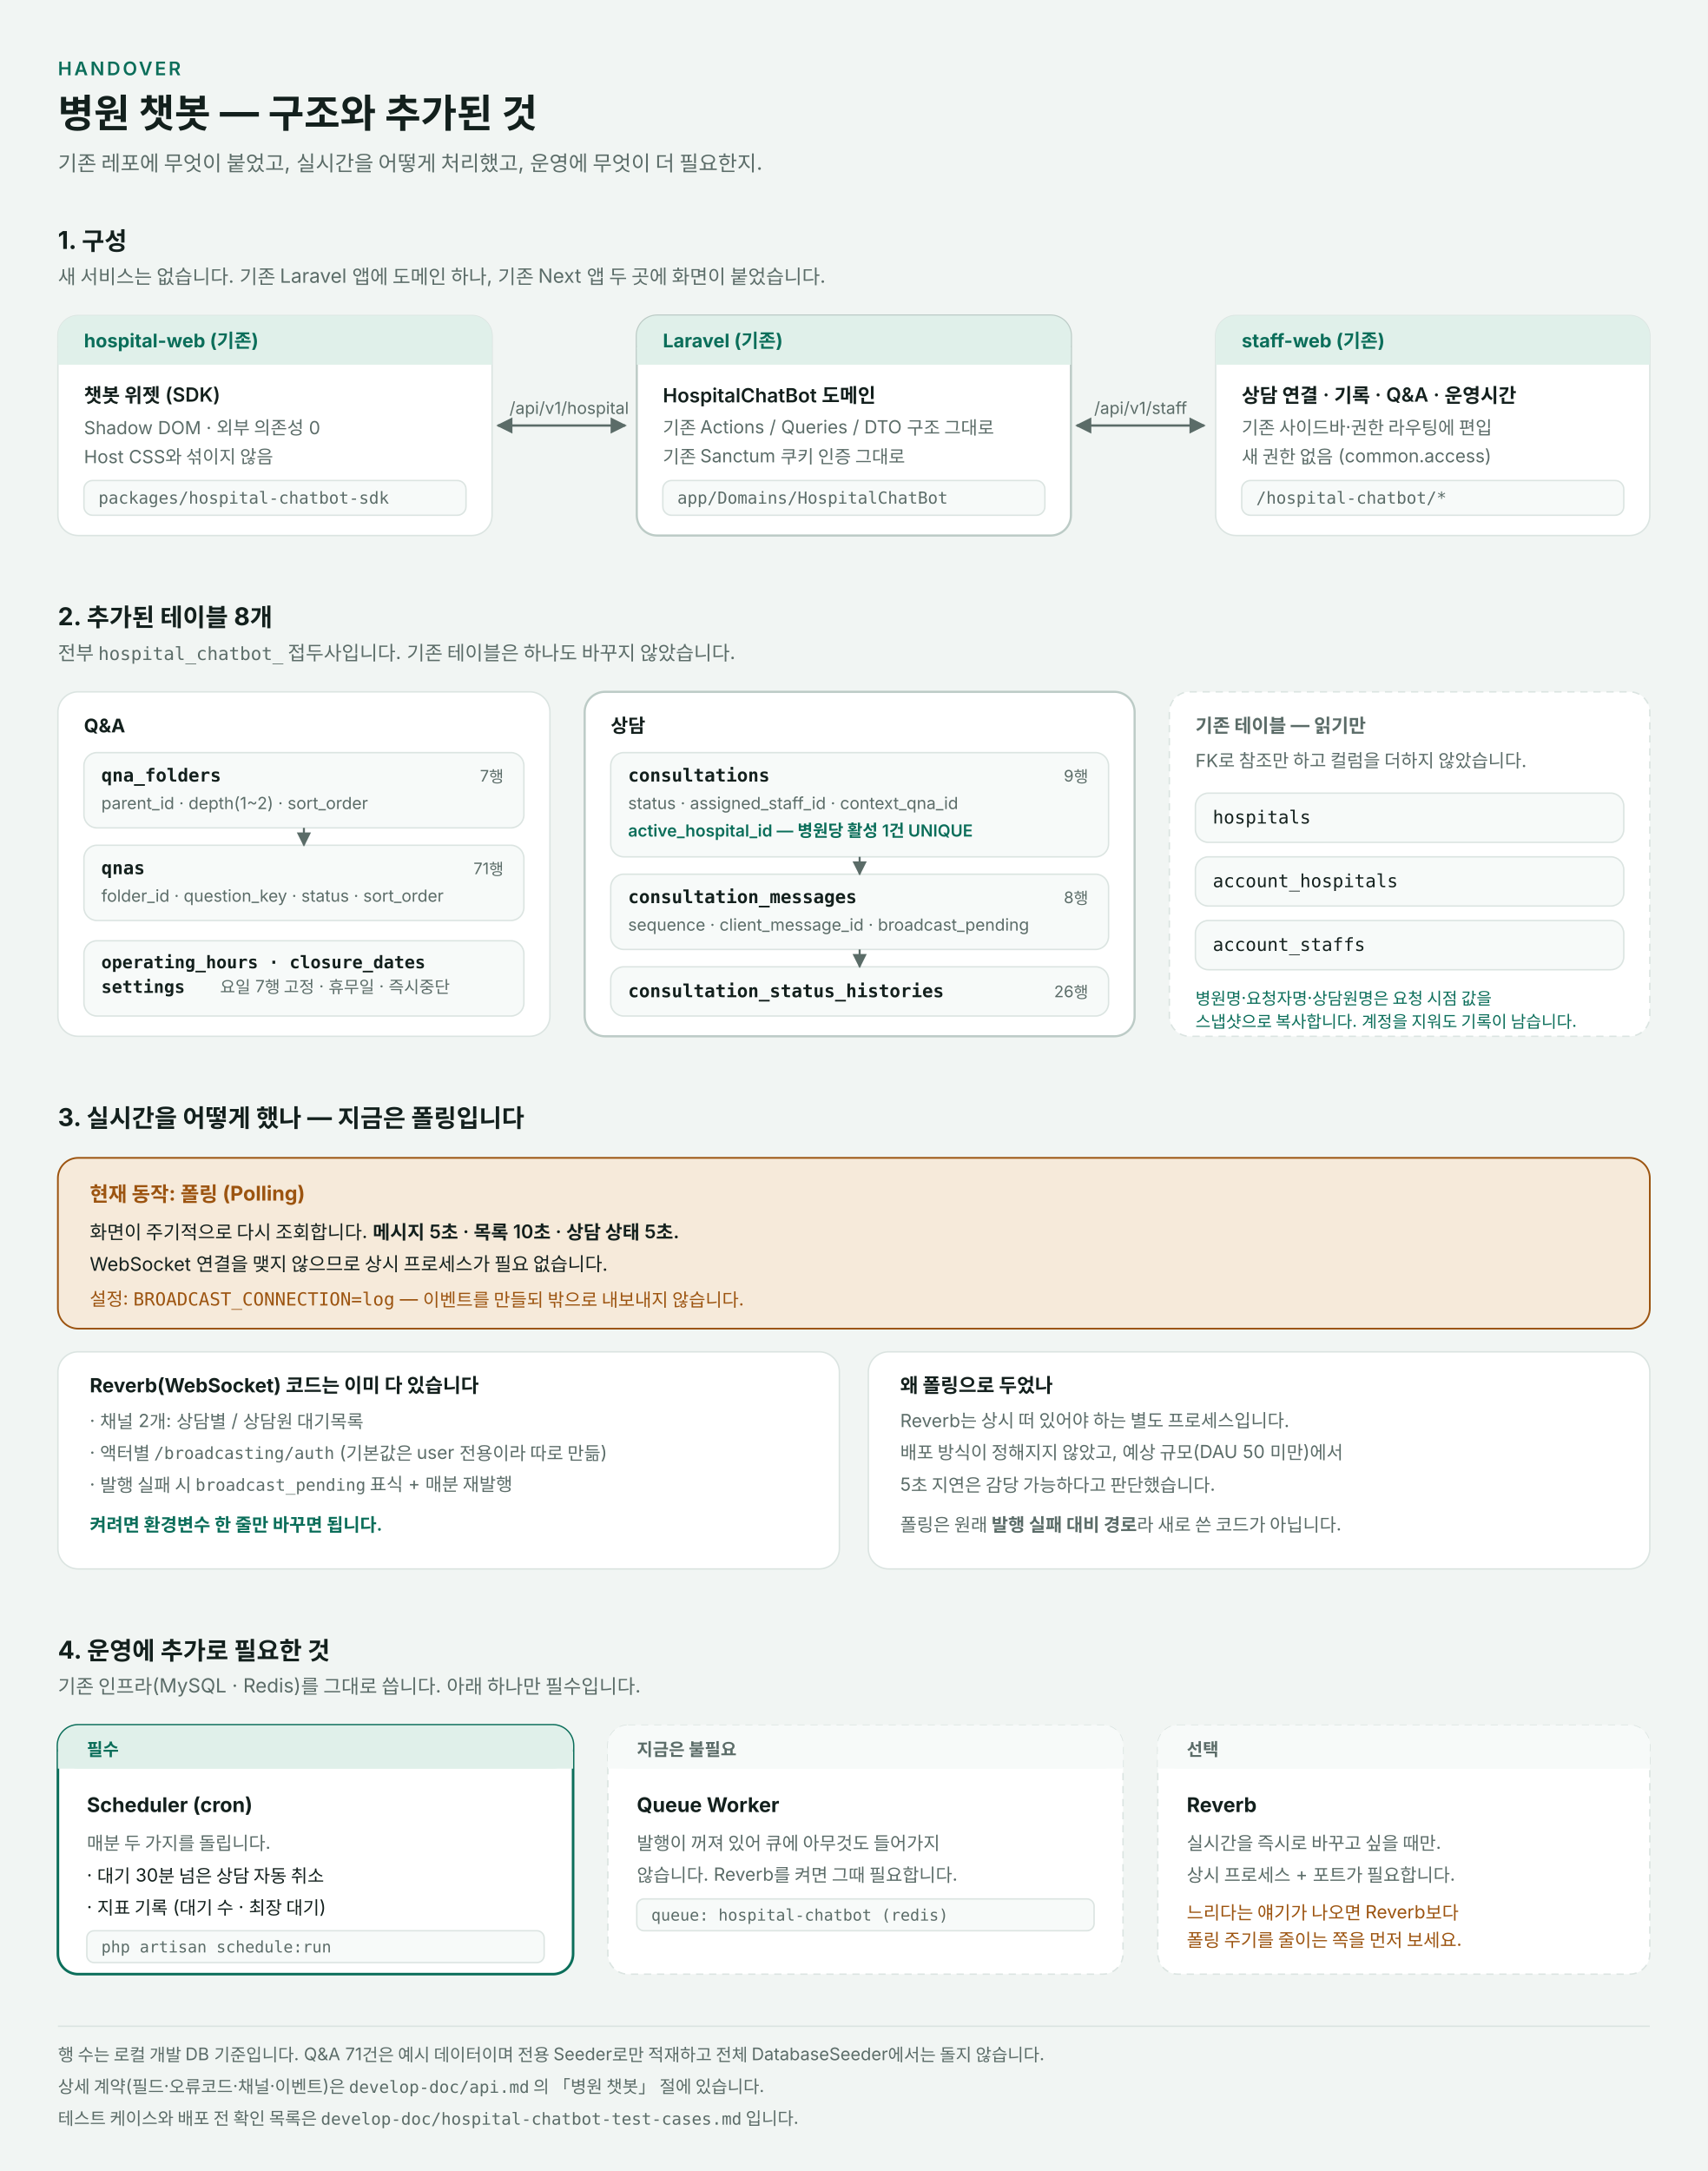
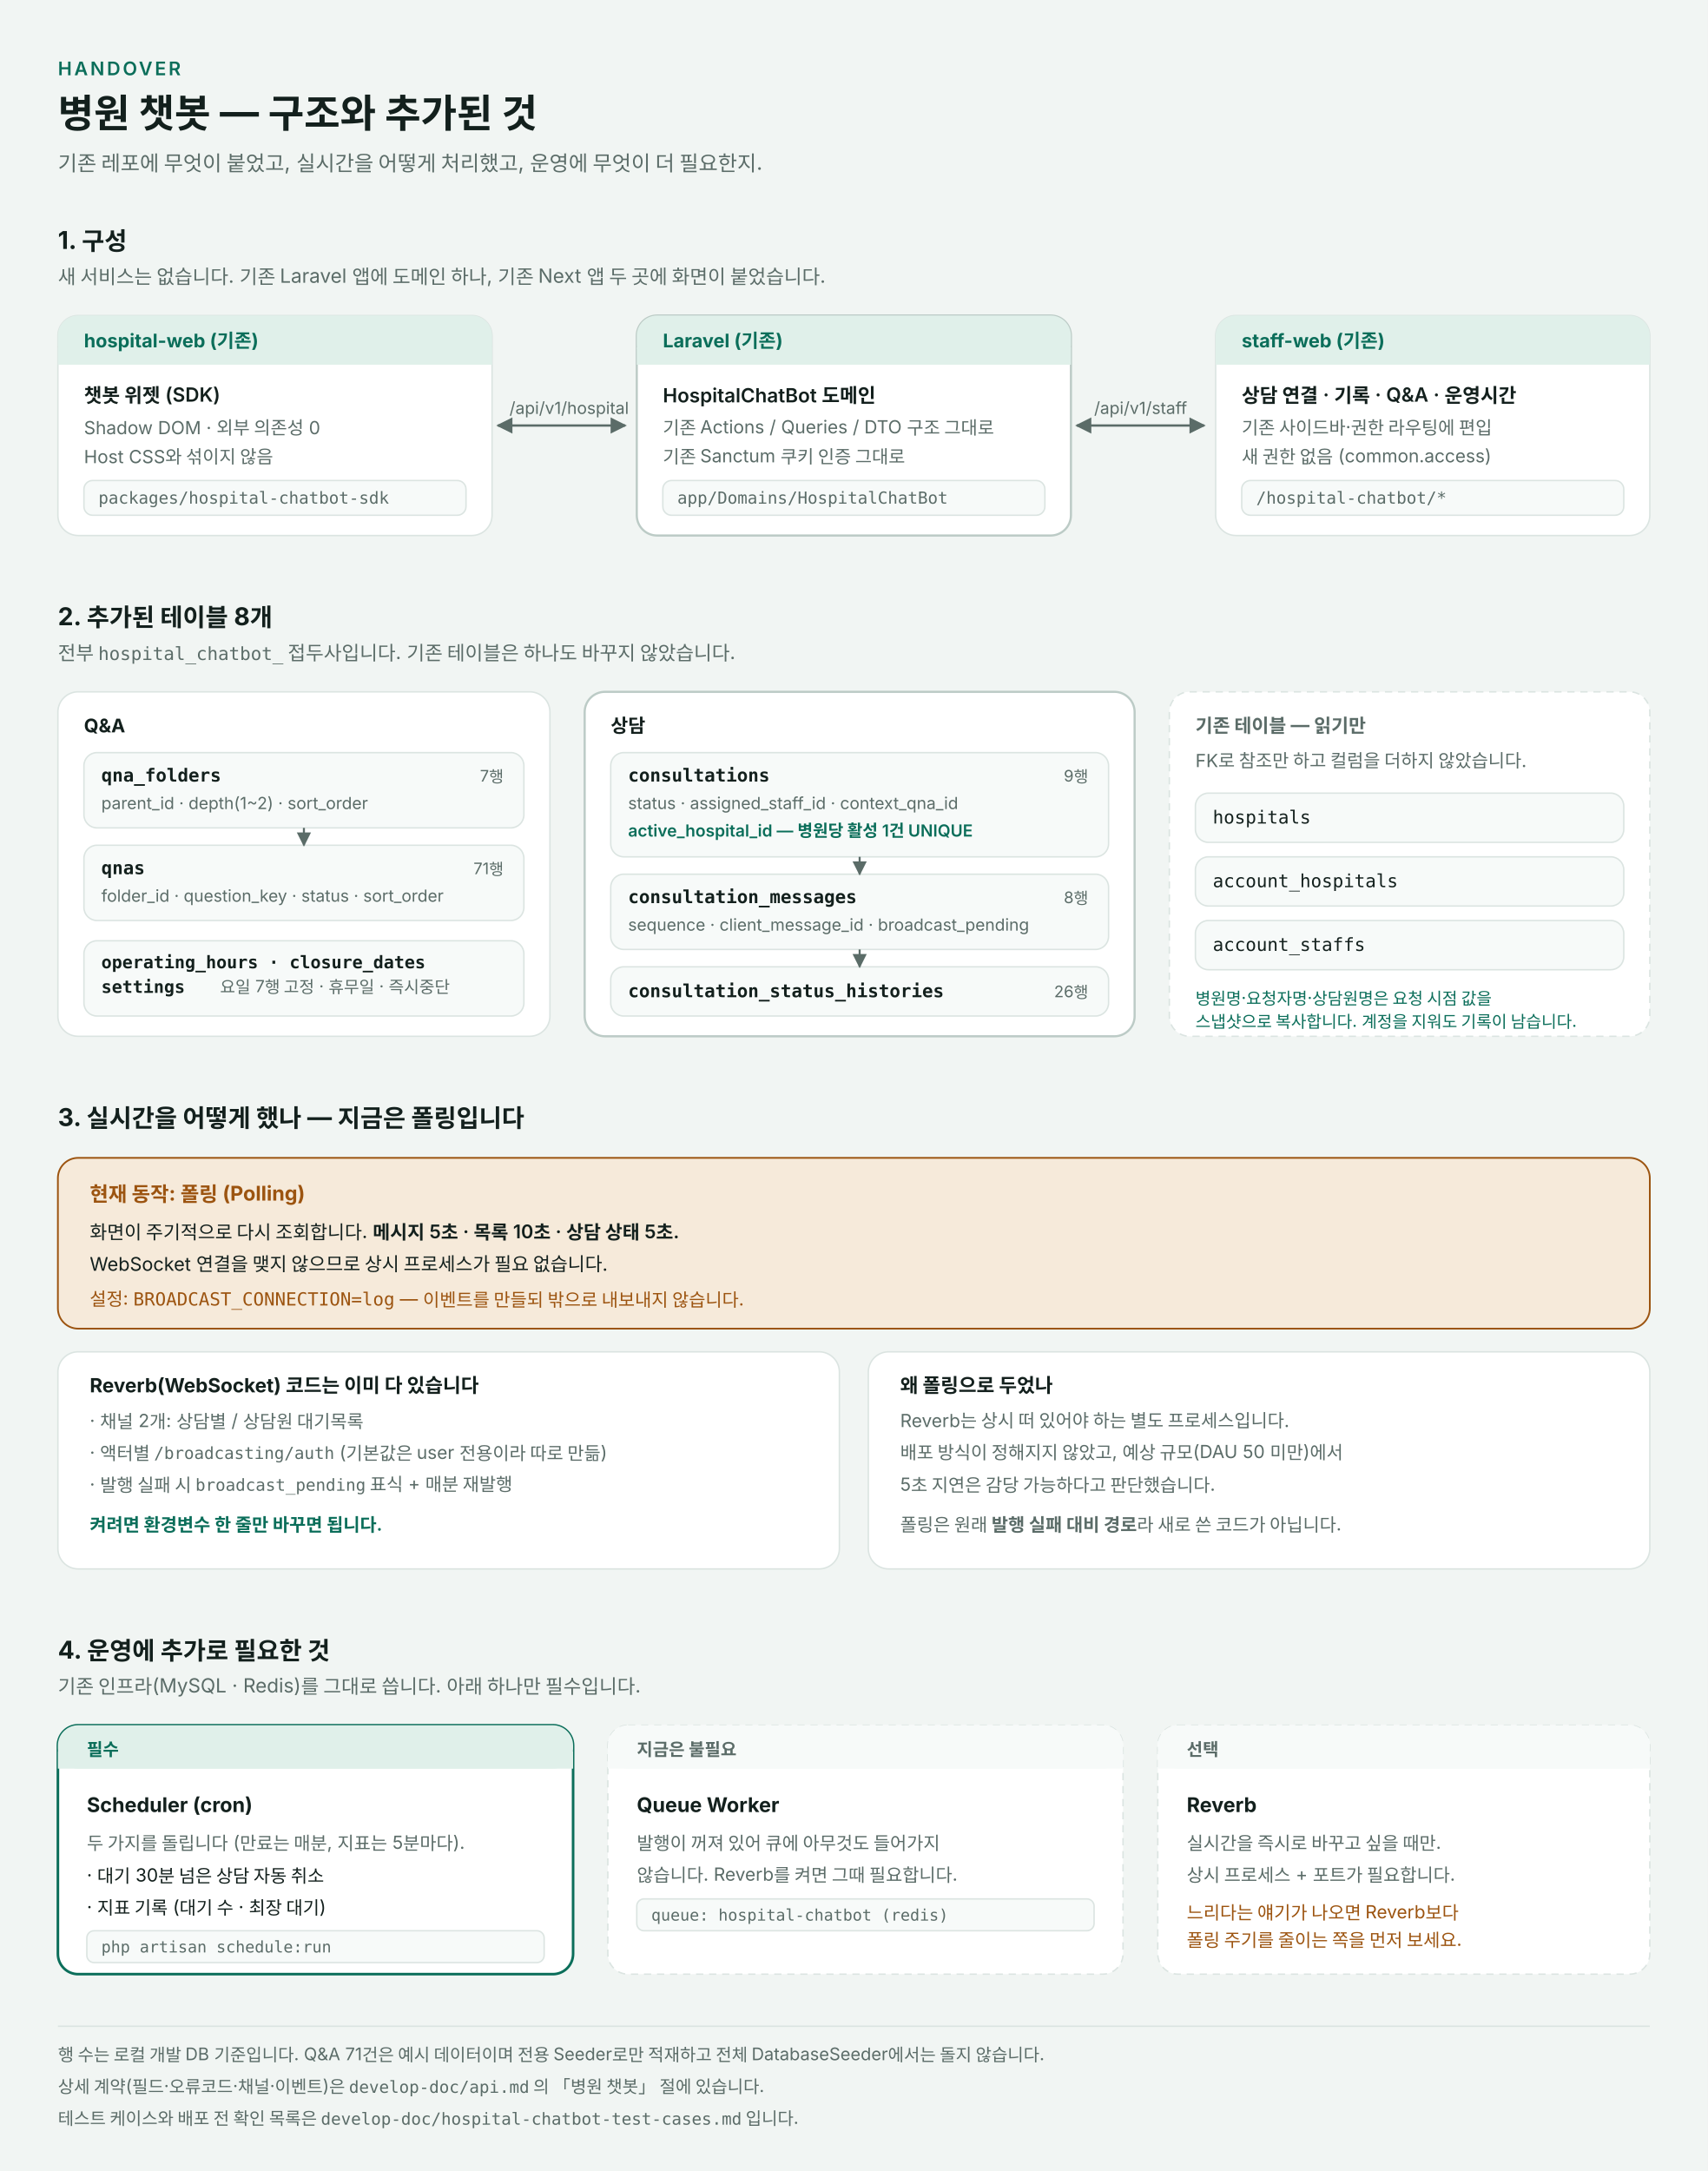
<svg xmlns="http://www.w3.org/2000/svg" viewBox="0 0 1180 1500" width="1180" height="1500" font-family="-apple-system, BlinkMacSystemFont, 'Apple SD Gothic Neo', 'Malgun Gothic', 'Noto Sans KR', sans-serif">
  <defs>
    <marker id="arrow" viewBox="0 0 10 10" refX="9" refY="5" markerWidth="7" markerHeight="7" orient="auto-start-reverse">
      <path d="M0,0 L10,5 L0,10 z" fill="#5B6C68" />
    </marker>
    <marker id="arrowAccent" viewBox="0 0 10 10" refX="9" refY="5" markerWidth="7" markerHeight="7" orient="auto-start-reverse">
      <path d="M0,0 L10,5 L0,10 z" fill="#0B6E5A" />
    </marker>
    <marker id="arrowWarn" viewBox="0 0 10 10" refX="9" refY="5" markerWidth="7" markerHeight="7" orient="auto-start-reverse">
      <path d="M0,0 L10,5 L0,10 z" fill="#9C5410" />
    </marker>
  </defs>
  <rect width="1180" height="1500" fill="#F1F5F3" />
  <text x="40" y="52" font-size="13" font-weight="600" fill="#0B6E5A" letter-spacing="1.6">HANDOVER</text>
  <text x="40" y="88" font-size="27" font-weight="700" fill="#13201D">병원 챗봇 — 구조와 추가된 것</text>
  <text x="40" y="118" font-size="14.5" fill="#5B6C68">기존 레포에 무엇이 붙었고, 실시간을 어떻게 처리했고, 운영에 무엇이 더 필요한지.</text>
  <text x="40" y="172" font-size="17" font-weight="700" fill="#13201D">1. 구성</text>
  <text x="40" y="196" font-size="13.5" fill="#5B6C68">새 서비스는 없습니다. 기존 Laravel 앱에 도메인 하나, 기존 Next 앱 두 곳에 화면이 붙었습니다.</text>
  <rect x="40" y="218" width="300" height="152" rx="14" fill="#FFFFFF" stroke="#DBE4E1" />
  <rect x="40" y="218" width="300" height="34" rx="14" fill="#E0F0EA" />
  <rect x="40" y="240" width="300" height="12" fill="#E0F0EA" />
  <text x="58" y="240" font-size="13" font-weight="700" fill="#0B6E5A">hospital-web (기존)</text>
  <text x="58" y="278" font-size="13.5" font-weight="600" fill="#13201D">챗봇 위젯 (SDK)</text>
  <text x="58" y="300" font-size="12.5" fill="#5B6C68">Shadow DOM · 외부 의존성 0</text>
  <text x="58" y="320" font-size="12.5" fill="#5B6C68">Host CSS와 섞이지 않음</text>
  <rect x="58" y="332" width="264" height="24" rx="6" fill="#F7FAF9" stroke="#DBE4E1" />
  <text x="68" y="348" font-size="11.5" fill="#5B6C68" font-family="ui-monospace, Menlo, monospace">packages/hospital-chatbot-sdk</text>
  <rect x="440" y="218" width="300" height="152" rx="14" fill="#FFFFFF" stroke="#BCCBC6" stroke-width="1.5" />
  <rect x="440" y="218" width="300" height="34" rx="14" fill="#E0F0EA" />
  <rect x="440" y="240" width="300" height="12" fill="#E0F0EA" />
  <text x="458" y="240" font-size="13" font-weight="700" fill="#0B6E5A">Laravel (기존)</text>
  <text x="458" y="278" font-size="13.5" font-weight="600" fill="#13201D">HospitalChatBot 도메인</text>
  <text x="458" y="300" font-size="12.5" fill="#5B6C68">기존 Actions / Queries / DTO 구조 그대로</text>
  <text x="458" y="320" font-size="12.5" fill="#5B6C68">기존 Sanctum 쿠키 인증 그대로</text>
  <rect x="458" y="332" width="264" height="24" rx="6" fill="#F7FAF9" stroke="#DBE4E1" />
  <text x="468" y="348" font-size="11.5" fill="#5B6C68" font-family="ui-monospace, Menlo, monospace">app/Domains/HospitalChatBot</text>
  <rect x="840" y="218" width="300" height="152" rx="14" fill="#FFFFFF" stroke="#DBE4E1" />
  <rect x="840" y="218" width="300" height="34" rx="14" fill="#E0F0EA" />
  <rect x="840" y="240" width="300" height="12" fill="#E0F0EA" />
  <text x="858" y="240" font-size="13" font-weight="700" fill="#0B6E5A">staff-web (기존)</text>
  <text x="858" y="278" font-size="13.5" font-weight="600" fill="#13201D">상담 연결 · 기록 · Q&amp;A · 운영시간</text>
  <text x="858" y="300" font-size="12.5" fill="#5B6C68">기존 사이드바·권한 라우팅에 편입</text>
  <text x="858" y="320" font-size="12.5" fill="#5B6C68">새 권한 없음 (common.access)</text>
  <rect x="858" y="332" width="264" height="24" rx="6" fill="#F7FAF9" stroke="#DBE4E1" />
  <text x="868" y="348" font-size="11.5" fill="#5B6C68" font-family="ui-monospace, Menlo, monospace">/hospital-chatbot/*</text>
  <line x1="344" y1="294" x2="432" y2="294" stroke="#5B6C68" stroke-width="1.6" marker-end="url(#arrow)" marker-start="url(#arrow)" />
  <text x="352" y="286" font-size="11.5" fill="#5B6C68">/api/v1/hospital</text>
  <line x1="744" y1="294" x2="832" y2="294" stroke="#5B6C68" stroke-width="1.6" marker-end="url(#arrow)" marker-start="url(#arrow)" />
  <text x="756" y="286" font-size="11.5" fill="#5B6C68">/api/v1/staff</text>
  <text x="40" y="432" font-size="17" font-weight="700" fill="#13201D">2. 추가된 테이블 8개</text>
  <text x="40" y="456" font-size="13.5" fill="#5B6C68">전부 <tspan font-family="ui-monospace, Menlo, monospace" font-size="12.5">hospital_chatbot_</tspan> 접두사입니다. 기존 테이블은 하나도 바꾸지 않았습니다.</text>
  <rect x="40" y="478" width="340" height="238" rx="14" fill="#FFFFFF" stroke="#DBE4E1" />
  <text x="58" y="506" font-size="13" font-weight="700" fill="#13201D">Q&amp;A</text>
  <rect x="58" y="520" width="304" height="52" rx="9" fill="#F7FAF9" stroke="#DBE4E1" />
  <text x="70" y="540" font-size="12.5" font-weight="600" fill="#13201D" font-family="ui-monospace, Menlo, monospace">qna_folders</text>
  <text x="70" y="559" font-size="11.5" fill="#5B6C68">parent_id · depth(1~2) · sort_order</text>
  <text x="348" y="540" font-size="11" fill="#5B6C68" text-anchor="end">7행</text>
  <rect x="58" y="584" width="304" height="52" rx="9" fill="#F7FAF9" stroke="#DBE4E1" />
  <text x="70" y="604" font-size="12.5" font-weight="600" fill="#13201D" font-family="ui-monospace, Menlo, monospace">qnas</text>
  <text x="70" y="623" font-size="11.5" fill="#5B6C68">folder_id · question_key · status · sort_order</text>
  <text x="348" y="604" font-size="11" fill="#5B6C68" text-anchor="end">71행</text>
  <line x1="210" y1="572" x2="210" y2="584" stroke="#5B6C68" stroke-width="1.4" marker-end="url(#arrow)" />
  <rect x="58" y="650" width="304" height="52" rx="9" fill="#F7FAF9" stroke="#DBE4E1" />
  <text x="70" y="669" font-size="12" font-weight="600" fill="#13201D" font-family="ui-monospace, Menlo, monospace">operating_hours · closure_dates</text>
  <text x="70" y="686" font-size="12" font-weight="600" fill="#13201D" font-family="ui-monospace, Menlo, monospace">settings</text>
  <text x="152" y="686" font-size="11.5" fill="#5B6C68">요일 7행 고정 · 휴무일 · 즉시중단</text>
  <rect x="404" y="478" width="380" height="238" rx="14" fill="#FFFFFF" stroke="#BCCBC6" stroke-width="1.5" />
  <text x="422" y="506" font-size="13" font-weight="700" fill="#13201D">상담</text>
  <rect x="422" y="520" width="344" height="72" rx="9" fill="#F7FAF9" stroke="#DBE4E1" />
  <text x="434" y="540" font-size="12.5" font-weight="600" fill="#13201D" font-family="ui-monospace, Menlo, monospace">consultations</text>
  <text x="434" y="559" font-size="11.5" fill="#5B6C68">status · assigned_staff_id · context_qna_id</text>
  <text x="434" y="578" font-size="11.5" fill="#0B6E5A" font-weight="600">active_hospital_id — 병원당 활성 1건 UNIQUE</text>
  <text x="752" y="540" font-size="11" fill="#5B6C68" text-anchor="end">9행</text>
  <rect x="422" y="604" width="344" height="52" rx="9" fill="#F7FAF9" stroke="#DBE4E1" />
  <text x="434" y="624" font-size="12.5" font-weight="600" fill="#13201D" font-family="ui-monospace, Menlo, monospace">consultation_messages</text>
  <text x="434" y="643" font-size="11.5" fill="#5B6C68">sequence · client_message_id · broadcast_pending</text>
  <text x="752" y="624" font-size="11" fill="#5B6C68" text-anchor="end">8행</text>
  <rect x="422" y="668" width="344" height="34" rx="9" fill="#F7FAF9" stroke="#DBE4E1" />
  <text x="434" y="689" font-size="12.5" font-weight="600" fill="#13201D" font-family="ui-monospace, Menlo, monospace">consultation_status_histories</text>
  <text x="752" y="689" font-size="11" fill="#5B6C68" text-anchor="end">26행</text>
  <line x1="594" y1="592" x2="594" y2="604" stroke="#5B6C68" stroke-width="1.4" marker-end="url(#arrow)" />
  <line x1="594" y1="656" x2="594" y2="668" stroke="#5B6C68" stroke-width="1.4" marker-end="url(#arrow)" />
  <rect x="808" y="478" width="332" height="238" rx="14" fill="#FFFFFF" stroke="#DBE4E1" stroke-dasharray="5 4" />
  <text x="826" y="506" font-size="13" font-weight="700" fill="#5B6C68">기존 테이블 — 읽기만</text>
  <text x="826" y="530" font-size="12.5" fill="#5B6C68">FK로 참조만 하고 컬럼을 더하지 않았습니다.</text>
  <rect x="826" y="548" width="296" height="34" rx="9" fill="#F7FAF9" stroke="#DBE4E1" />
  <text x="838" y="569" font-size="12.5" fill="#13201D" font-family="ui-monospace, Menlo, monospace">hospitals</text>
  <rect x="826" y="592" width="296" height="34" rx="9" fill="#F7FAF9" stroke="#DBE4E1" />
  <text x="838" y="613" font-size="12.5" fill="#13201D" font-family="ui-monospace, Menlo, monospace">account_hospitals</text>
  <rect x="826" y="636" width="296" height="34" rx="9" fill="#F7FAF9" stroke="#DBE4E1" />
  <text x="838" y="657" font-size="12.5" fill="#13201D" font-family="ui-monospace, Menlo, monospace">account_staffs</text>
  <text x="826" y="694" font-size="11.5" fill="#0B6E5A">병원명·요청자명·상담원명은 요청 시점 값을</text>
  <text x="826" y="710" font-size="11.5" fill="#0B6E5A">스냅샷으로 복사합니다. 계정을 지워도 기록이 남습니다.</text>
  <text x="40" y="778" font-size="17" font-weight="700" fill="#13201D">3. 실시간을 어떻게 했나 — 지금은 폴링입니다</text>
  <rect x="40" y="800" width="1100" height="118" rx="14" fill="#F6EADA" stroke="#9C5410" stroke-width="1.2" />
  <text x="62" y="830" font-size="14" font-weight="700" fill="#9C5410">현재 동작: 폴링 (Polling)</text>
  <text x="62" y="856" font-size="13" fill="#13201D">화면이 주기적으로 다시 조회합니다. <tspan font-weight="600">메시지 5초 · 목록 10초 · 상담 상태 5초.</tspan>
  </text>
  <text x="62" y="878" font-size="13" fill="#13201D">WebSocket 연결을 맺지 않으므로 상시 프로세스가 필요 없습니다.</text>
  <text x="62" y="902" font-size="12.5" fill="#9C5410">설정: <tspan font-family="ui-monospace, Menlo, monospace">BROADCAST_CONNECTION=log</tspan> — 이벤트를 만들되 밖으로 내보내지 않습니다.</text>
  <rect x="40" y="934" width="540" height="150" rx="14" fill="#FFFFFF" stroke="#DBE4E1" />
  <text x="62" y="962" font-size="13.5" font-weight="700" fill="#13201D">Reverb(WebSocket) 코드는 이미 다 있습니다</text>
  <text x="62" y="986" font-size="12.5" fill="#5B6C68">· 채널 2개: 상담별 / 상담원 대기목록</text>
  <text x="62" y="1008" font-size="12.5" fill="#5B6C68">· 액터별 <tspan font-family="ui-monospace, Menlo, monospace" font-size="11.5">/broadcasting/auth</tspan> (기본값은 user 전용이라 따로 만듦)</text>
  <text x="62" y="1030" font-size="12.5" fill="#5B6C68">· 발행 실패 시 <tspan font-family="ui-monospace, Menlo, monospace" font-size="11.5">broadcast_pending</tspan> 표식 + 매분 재발행</text>
  <text x="62" y="1058" font-size="12.5" fill="#0B6E5A" font-weight="600">켜려면 환경변수 한 줄만 바꾸면 됩니다.</text>
  <rect x="600" y="934" width="540" height="150" rx="14" fill="#FFFFFF" stroke="#DBE4E1" />
  <text x="622" y="962" font-size="13.5" font-weight="700" fill="#13201D">왜 폴링으로 두었나</text>
  <text x="622" y="986" font-size="12.5" fill="#5B6C68">Reverb는 상시 떠 있어야 하는 별도 프로세스입니다.</text>
  <text x="622" y="1008" font-size="12.5" fill="#5B6C68">배포 방식이 정해지지 않았고, 예상 규모(DAU 50 미만)에서</text>
  <text x="622" y="1030" font-size="12.5" fill="#5B6C68">5초 지연은 감당 가능하다고 판단했습니다.</text>
  <text x="622" y="1058" font-size="12.5" fill="#5B6C68">폴링은 원래 <tspan font-weight="600">발행 실패 대비 경로</tspan>라 새로 쓴 코드가 아닙니다.</text>
  <text x="40" y="1146" font-size="17" font-weight="700" fill="#13201D">4. 운영에 추가로 필요한 것</text>
  <text x="40" y="1170" font-size="13.5" fill="#5B6C68">기존 인프라(MySQL · Redis)를 그대로 씁니다. 아래 하나만 필수입니다.</text>
  <rect x="40" y="1192" width="356" height="172" rx="14" fill="#FFFFFF" stroke="#0B6E5A" stroke-width="1.8" />
  <rect x="40" y="1192" width="356" height="30" rx="14" fill="#E0F0EA" />
  <rect x="40" y="1210" width="356" height="12" fill="#E0F0EA" />
  <text x="60" y="1213" font-size="12" font-weight="700" fill="#0B6E5A">필수</text>
  <text x="60" y="1252" font-size="14" font-weight="700" fill="#13201D">Scheduler (cron)</text>
-   <text x="60" y="1278" font-size="12.5" fill="#5B6C68">매분 두 가지를 돌립니다.</text>
+   <text x="60" y="1278" font-size="12.5" fill="#5B6C68">두 가지를 돌립니다 (만료는 매분, 지표는 5분마다).</text>
  <text x="60" y="1300" font-size="12.5" fill="#13201D">· 대기 30분 넘은 상담 자동 취소</text>
  <text x="60" y="1322" font-size="12.5" fill="#13201D">· 지표 기록 (대기 수 · 최장 대기)</text>
  <rect x="60" y="1334" width="316" height="22" rx="5" fill="#F7FAF9" stroke="#DBE4E1" />
  <text x="70" y="1349" font-size="11" fill="#5B6C68" font-family="ui-monospace, Menlo, monospace">php artisan schedule:run</text>
  <rect x="420" y="1192" width="356" height="172" rx="14" fill="#FFFFFF" stroke="#DBE4E1" stroke-dasharray="5 4" />
  <rect x="420" y="1192" width="356" height="30" rx="14" fill="#F7FAF9" />
  <rect x="420" y="1210" width="356" height="12" fill="#F7FAF9" />
  <text x="440" y="1213" font-size="12" font-weight="700" fill="#5B6C68">지금은 불필요</text>
  <text x="440" y="1252" font-size="14" font-weight="700" fill="#13201D">Queue Worker</text>
  <text x="440" y="1278" font-size="12.5" fill="#5B6C68">발행이 꺼져 있어 큐에 아무것도 들어가지</text>
  <text x="440" y="1300" font-size="12.5" fill="#5B6C68">않습니다. Reverb를 켜면 그때 필요합니다.</text>
  <rect x="440" y="1312" width="316" height="22" rx="5" fill="#F7FAF9" stroke="#DBE4E1" />
  <text x="450" y="1327" font-size="11" fill="#5B6C68" font-family="ui-monospace, Menlo, monospace">queue: hospital-chatbot (redis)</text>
  <rect x="800" y="1192" width="340" height="172" rx="14" fill="#FFFFFF" stroke="#DBE4E1" stroke-dasharray="5 4" />
  <rect x="800" y="1192" width="340" height="30" rx="14" fill="#F7FAF9" />
  <rect x="800" y="1210" width="340" height="12" fill="#F7FAF9" />
  <text x="820" y="1213" font-size="12" font-weight="700" fill="#5B6C68">선택</text>
  <text x="820" y="1252" font-size="14" font-weight="700" fill="#13201D">Reverb</text>
  <text x="820" y="1278" font-size="12.5" fill="#5B6C68">실시간을 즉시로 바꾸고 싶을 때만.</text>
  <text x="820" y="1300" font-size="12.5" fill="#5B6C68">상시 프로세스 + 포트가 필요합니다.</text>
  <text x="820" y="1326" font-size="12.5" fill="#9C5410">느리다는 얘기가 나오면 Reverb보다</text>
  <text x="820" y="1345" font-size="12.5" fill="#9C5410">폴링 주기를 줄이는 쪽을 먼저 보세요.</text>
  <line x1="40" y1="1400" x2="1140" y2="1400" stroke="#DBE4E1" />
  <text x="40" y="1424" font-size="12" fill="#5B6C68">행 수는 로컬 개발 DB 기준입니다. Q&amp;A 71건은 예시 데이터이며 전용 Seeder로만 적재하고 전체 DatabaseSeeder에서는 돌지 않습니다.</text>
  <text x="40" y="1446" font-size="12" fill="#5B6C68">상세 계약(필드·오류코드·채널·이벤트)은 <tspan font-family="ui-monospace, Menlo, monospace" font-size="11.5">develop-doc/api.md</tspan> 의 「병원 챗봇」 절에 있습니다.</text>
  <text x="40" y="1468" font-size="12" fill="#5B6C68">테스트 케이스와 배포 전 확인 목록은 <tspan font-family="ui-monospace, Menlo, monospace" font-size="11.5">develop-doc/hospital-chatbot-test-cases.md</tspan> 입니다.</text>
</svg>
